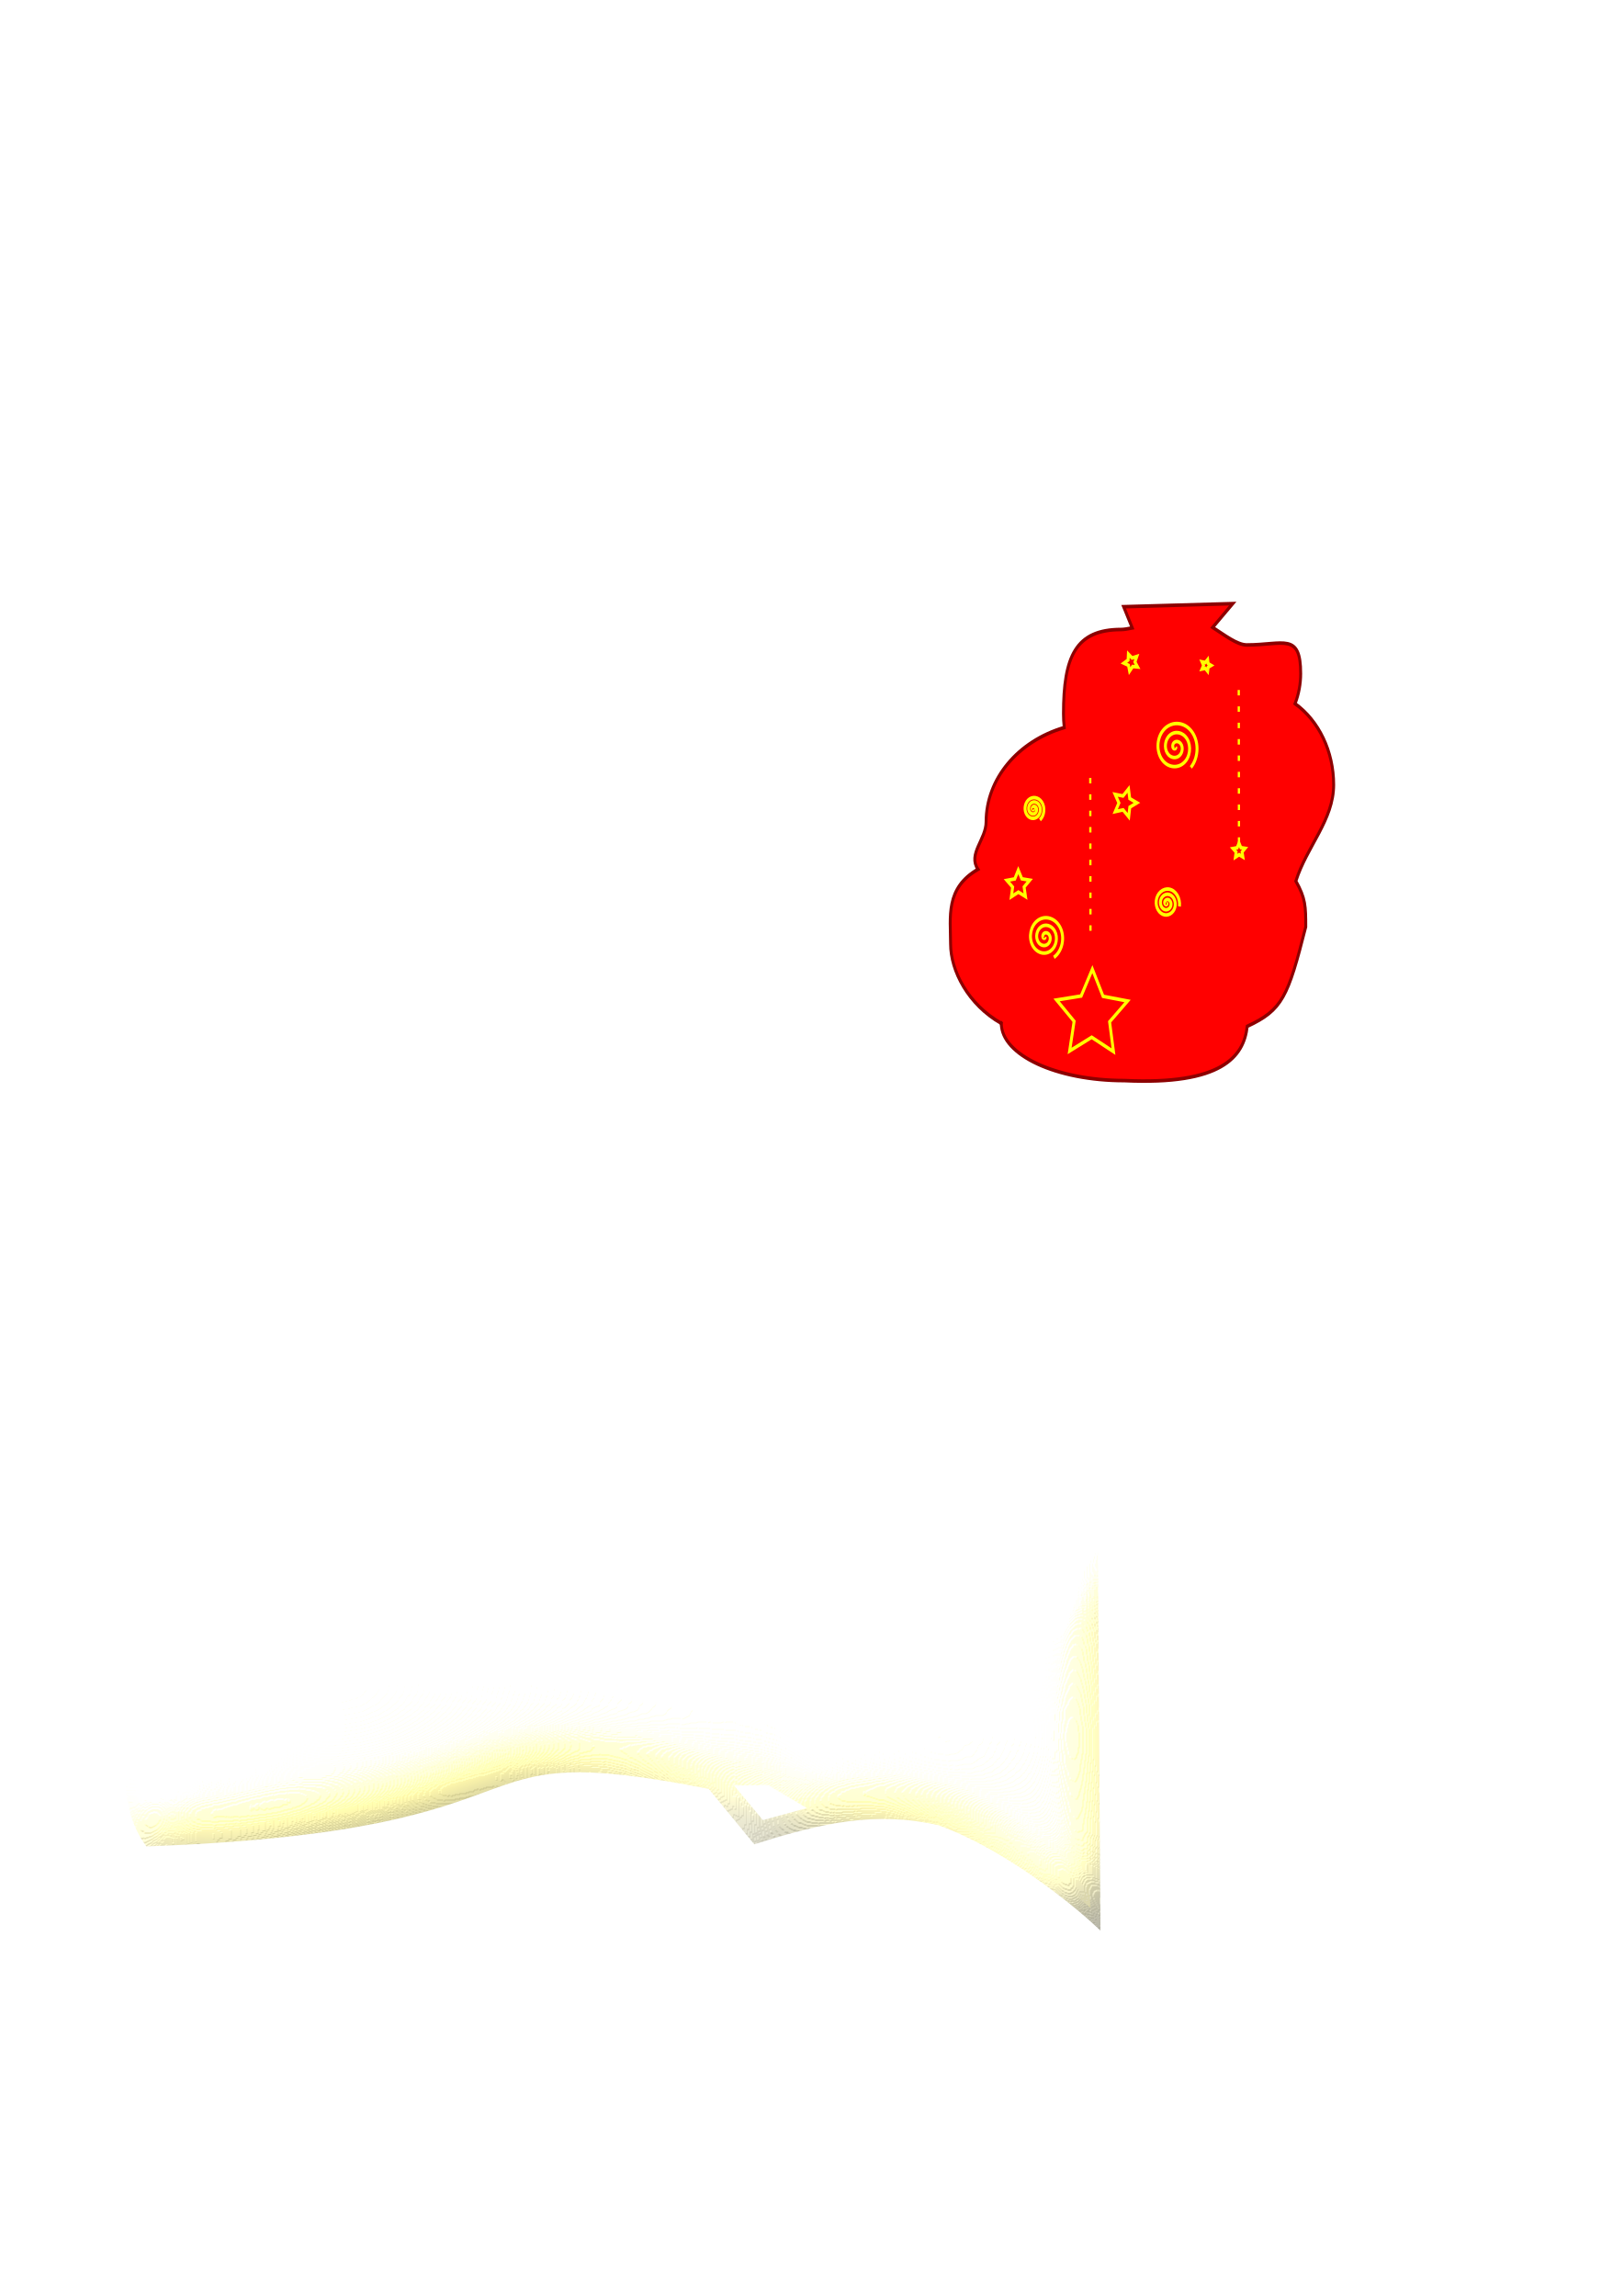
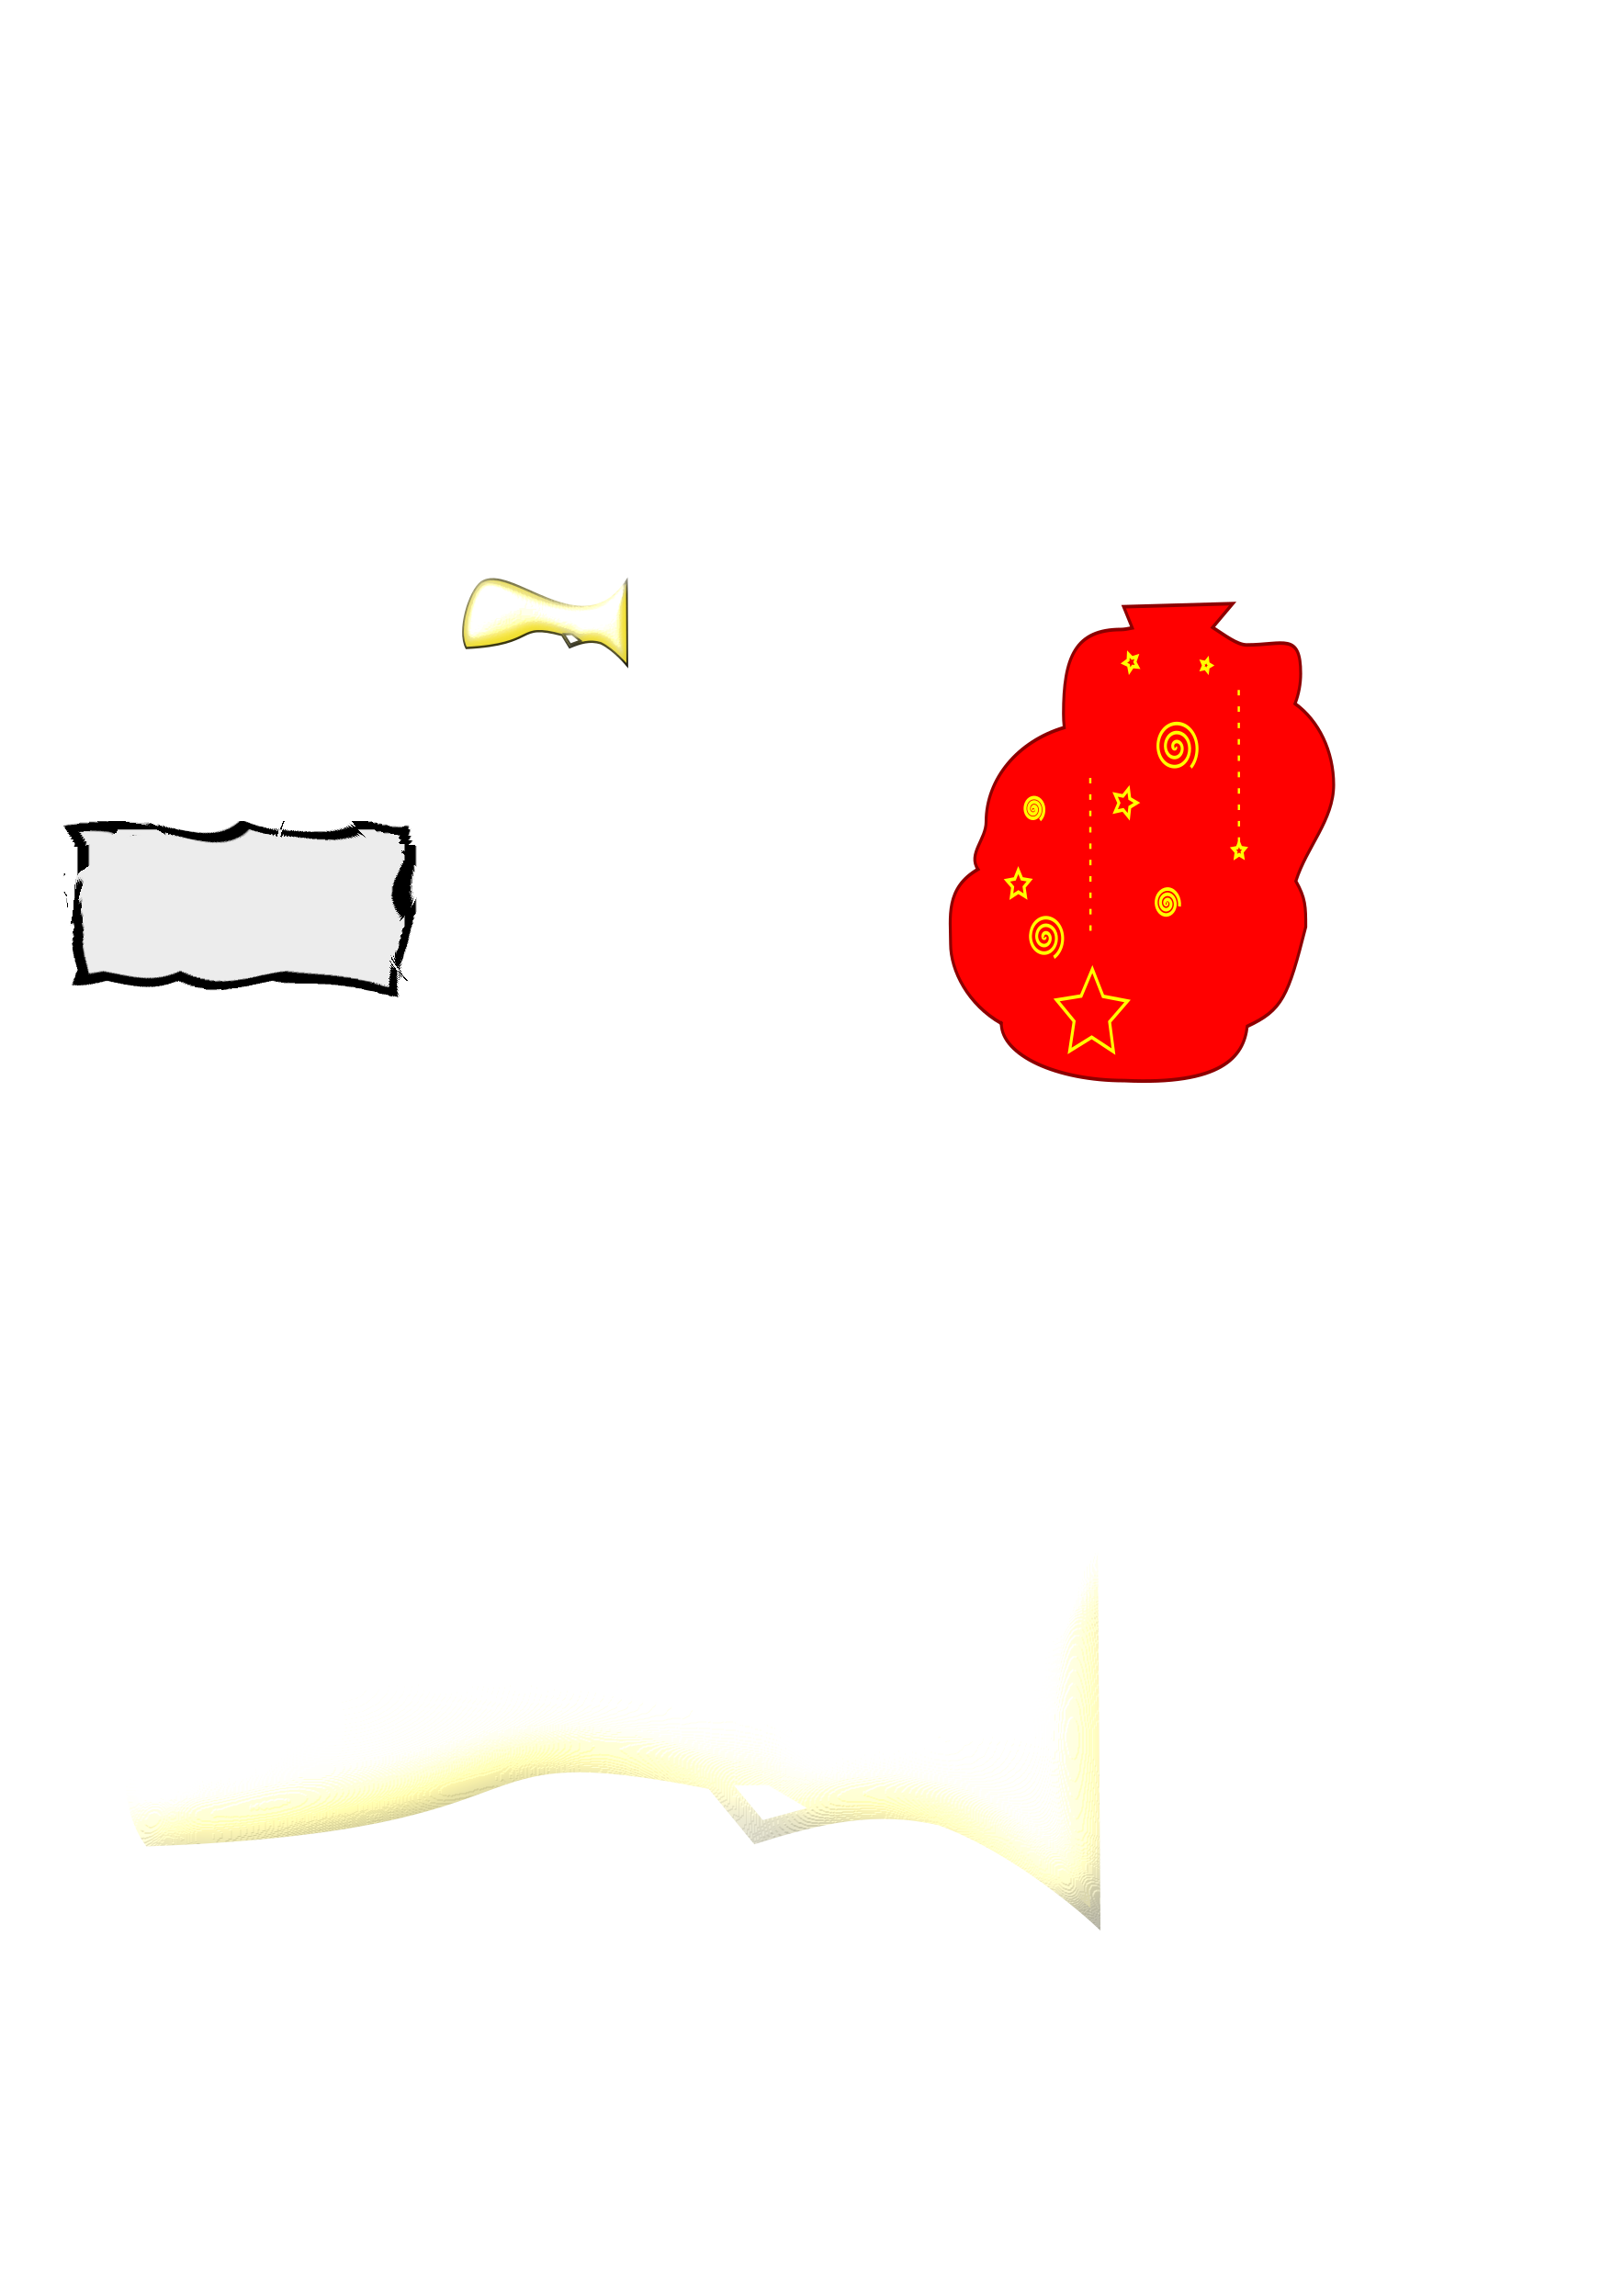
- <svg xmlns="http://www.w3.org/2000/svg" width="210mm" height="297mm" viewBox="0 0 210 297" version="1.1" id="svg8">
+ <svg xmlns="http://www.w3.org/2000/svg" id="svg8" version="1.1" viewBox="0 0 210 297" height="297mm" width="210mm">
  <defs id="defs2">
-     <filter height="1.5" width="1.5" y="-0.25" x="-0.25" id="filter58" style="color-interpolation-filters:sRGB;">
-       <feBlend id="feBlend28" in2="SourceGraphic" result="blend" mode="normal" />
-       <feGaussianBlur id="feGaussianBlur30" result="blur1" stdDeviation="3" in="blend" />
-       <feColorMatrix id="feColorMatrix32" result="color1" values="1 0 0 0 0 0 1 0 0 0 0 0 1 0 0 0 0 0 50 0" />
-       <feComponentTransfer id="feComponentTransfer40" result="component1">
-         <feFuncR id="feFuncR34" tableValues="0 0.3 0.3 0.3 0.3 0.6 0.6 0.6 0.6 1 1" type="discrete" />
-         <feFuncG id="feFuncG36" tableValues="0 0.3 0.3 0.3 0.3 0.6 0.6 0.6 0.6 1 1" type="discrete" />
-         <feFuncB id="feFuncB38" tableValues="0 0.3 0.3 0.3 0.3 0.6 0.6 0.6 0.6 1 1" type="discrete" />
+     <filter style="color-interpolation-filters:sRGB;" id="filter58" x="-0.25" y="-0.25" width="1.5" height="1.5">
+       <feBlend mode="normal" result="blend" in2="SourceGraphic" id="feBlend28" />
+       <feGaussianBlur in="blend" stdDeviation="3" result="blur1" id="feGaussianBlur30" />
+       <feColorMatrix values="1 0 0 0 0 0 1 0 0 0 0 0 1 0 0 0 0 0 50 0" result="color1" id="feColorMatrix32" />
+       <feComponentTransfer result="component1" id="feComponentTransfer40">
+         <feFuncR type="discrete" tableValues="0 0.3 0.3 0.3 0.3 0.6 0.6 0.6 0.6 1 1" id="feFuncR34" />
+         <feFuncG type="discrete" tableValues="0 0.3 0.3 0.3 0.3 0.6 0.6 0.6 0.6 1 1" id="feFuncG36" />
+         <feFuncB type="discrete" tableValues="0 0.3 0.3 0.3 0.3 0.6 0.6 0.6 0.6 1 1" id="feFuncB38" />
      </feComponentTransfer>
-       <feGaussianBlur id="feGaussianBlur42" result="blur2" stdDeviation="3" in="component1" />
-       <feColorMatrix id="feColorMatrix44" result="color2" values="1 0 0 0 0 0 1 0 0 0 0 0 1 0 0 0 0 0 50 0" />
-       <feComponentTransfer id="feComponentTransfer52" result="component2" in="color2">
-         <feFuncR id="feFuncR46" tableValues="0 1 1 1 0 0 0 1 1 1 0 0 0 1 1 1 0 0 0 1" type="table" />
-         <feFuncG id="feFuncG48" tableValues="0 1 1 1 0 0 0 1 1 1 0 0 0 1 1 1 0 0 0 1" type="table" />
-         <feFuncB id="feFuncB50" tableValues="0 1 1 1 0 0 0 1 1 1 0 0 0 1 1 1 0 0 0 1" type="table" />
+       <feGaussianBlur in="component1" stdDeviation="3" result="blur2" id="feGaussianBlur42" />
+       <feColorMatrix values="1 0 0 0 0 0 1 0 0 0 0 0 1 0 0 0 0 0 50 0" result="color2" id="feColorMatrix44" />
+       <feComponentTransfer in="color2" result="component2" id="feComponentTransfer52">
+         <feFuncR type="table" tableValues="0 1 1 1 0 0 0 1 1 1 0 0 0 1 1 1 0 0 0 1" id="feFuncR46" />
+         <feFuncG type="table" tableValues="0 1 1 1 0 0 0 1 1 1 0 0 0 1 1 1 0 0 0 1" id="feFuncG48" />
+         <feFuncB type="table" tableValues="0 1 1 1 0 0 0 1 1 1 0 0 0 1 1 1 0 0 0 1" id="feFuncB50" />
      </feComponentTransfer>
-       <feComposite id="feComposite54" result="composite1" k2="1" operator="arithmetic" k3="1" in2="blur2" in="component2" />
-       <feComposite id="feComposite56" result="fbSourceGraphic" operator="in" in2="SourceGraphic" in="composite1" />
-       <feColorMatrix id="feColorMatrix60" values="0 0 0 -1 0 0 0 0 -1 0 0 0 0 -1 0 0 0 0 1 0" in="fbSourceGraphic" result="fbSourceGraphicAlpha" />
-       <feBlend in="fbSourceGraphic" result="blend" mode="normal" id="feBlend62" in2="fbSourceGraphicAlpha" />
-       <feGaussianBlur result="blur1" stdDeviation="3" in="blend" id="feGaussianBlur64" />
-       <feColorMatrix result="color1" values="1 0 0 0 0 0 1 0 0 0 0 0 1 0 0 0 0 0 50 0" id="feColorMatrix66" />
-       <feComponentTransfer result="component1" id="feComponentTransfer68">
-         <feFuncR tableValues="0 0.3 0.3 0.3 0.3 0.6 0.6 0.6 0.6 1 1" type="discrete" id="feFuncR70" />
-         <feFuncG tableValues="0 0.3 0.3 0.3 0.3 0.6 0.6 0.6 0.6 1 1" type="discrete" id="feFuncG72" />
-         <feFuncB tableValues="0 0.3 0.3 0.3 0.3 0.6 0.6 0.6 0.6 1 1" type="discrete" id="feFuncB74" />
+       <feComposite in="component2" in2="blur2" k3="1" operator="arithmetic" k2="1" result="composite1" id="feComposite54" />
+       <feComposite in="composite1" in2="SourceGraphic" operator="in" result="fbSourceGraphic" id="feComposite56" />
+       <feColorMatrix result="fbSourceGraphicAlpha" in="fbSourceGraphic" values="0 0 0 -1 0 0 0 0 -1 0 0 0 0 -1 0 0 0 0 1 0" id="feColorMatrix60" />
+       <feBlend in2="fbSourceGraphicAlpha" id="feBlend62" mode="normal" result="blend" in="fbSourceGraphic" />
+       <feGaussianBlur id="feGaussianBlur64" in="blend" stdDeviation="3" result="blur1" />
+       <feColorMatrix id="feColorMatrix66" values="1 0 0 0 0 0 1 0 0 0 0 0 1 0 0 0 0 0 50 0" result="color1" />
+       <feComponentTransfer id="feComponentTransfer68" result="component1">
+         <feFuncR id="feFuncR70" type="discrete" tableValues="0 0.3 0.3 0.3 0.3 0.6 0.6 0.6 0.6 1 1" />
+         <feFuncG id="feFuncG72" type="discrete" tableValues="0 0.3 0.3 0.3 0.3 0.6 0.6 0.6 0.6 1 1" />
+         <feFuncB id="feFuncB74" type="discrete" tableValues="0 0.3 0.3 0.3 0.3 0.6 0.6 0.6 0.6 1 1" />
      </feComponentTransfer>
-       <feGaussianBlur result="blur2" stdDeviation="3" in="component1" id="feGaussianBlur76" />
-       <feColorMatrix result="color2" values="1 0 0 0 0 0 1 0 0 0 0 0 1 0 0 0 0 0 50 0" id="feColorMatrix78" />
-       <feComponentTransfer result="component2" in="color2" id="feComponentTransfer80">
-         <feFuncR tableValues="0 1 1 1 0 0 0 1 1 1 0 0 0 1 1 1 0 0 0 1" type="table" id="feFuncR82" />
-         <feFuncG tableValues="0 1 1 1 0 0 0 1 1 1 0 0 0 1 1 1 0 0 0 1" type="table" id="feFuncG84" />
-         <feFuncB tableValues="0 1 1 1 0 0 0 1 1 1 0 0 0 1 1 1 0 0 0 1" type="table" id="feFuncB86" />
+       <feGaussianBlur id="feGaussianBlur76" in="component1" stdDeviation="3" result="blur2" />
+       <feColorMatrix id="feColorMatrix78" values="1 0 0 0 0 0 1 0 0 0 0 0 1 0 0 0 0 0 50 0" result="color2" />
+       <feComponentTransfer id="feComponentTransfer80" in="color2" result="component2">
+         <feFuncR id="feFuncR82" type="table" tableValues="0 1 1 1 0 0 0 1 1 1 0 0 0 1 1 1 0 0 0 1" />
+         <feFuncG id="feFuncG84" type="table" tableValues="0 1 1 1 0 0 0 1 1 1 0 0 0 1 1 1 0 0 0 1" />
+         <feFuncB id="feFuncB86" type="table" tableValues="0 1 1 1 0 0 0 1 1 1 0 0 0 1 1 1 0 0 0 1" />
      </feComponentTransfer>
-       <feComposite result="composite1" k2="1" operator="arithmetic" k3="1" in="component2" id="feComposite88" in2="blur2" />
-       <feComposite result="fbSourceGraphic" operator="in" in="composite1" id="feComposite90" in2="fbSourceGraphic" />
-       <feColorMatrix id="feColorMatrix92" values="0 0 0 -1 0 0 0 0 -1 0 0 0 0 -1 0 0 0 0 1 0" in="fbSourceGraphic" result="fbSourceGraphicAlpha" />
-       <feFlood in="fbSourceGraphic" flood-opacity="1" flood-color="rgb(253,112,174)" result="result4" id="feFlood94" />
-       <feGaussianBlur stdDeviation="15" in="fbSourceGraphicAlpha" result="result1" id="feGaussianBlur96" />
-       <feComposite operator="arithmetic" k2="4" k4="-2" result="result3" in="result1" id="feComposite98" in2="result4" />
-       <feColorMatrix values="1 0 0 0 0 0 1 0 0 0 0 0 1 0 0 0 0 0 10 -3" result="result2" id="feColorMatrix100" />
-       <feComposite result="fbSourceGraphic" in="result4" operator="in" id="feComposite102" in2="result2" />
-       <feBlend result="result5" mode="normal" in="fbSourceGraphic" id="feBlend104" in2="fbSourceGraphic" />
+       <feComposite in2="blur2" id="feComposite88" in="component2" k3="1" operator="arithmetic" k2="1" result="composite1" />
+       <feComposite in2="fbSourceGraphic" id="feComposite90" in="composite1" operator="in" result="fbSourceGraphic" />
+       <feColorMatrix result="fbSourceGraphicAlpha" in="fbSourceGraphic" values="0 0 0 -1 0 0 0 0 -1 0 0 0 0 -1 0 0 0 0 1 0" id="feColorMatrix92" />
+       <feFlood id="feFlood94" result="result4" flood-color="rgb(253,112,174)" flood-opacity="1" in="fbSourceGraphic" />
+       <feGaussianBlur id="feGaussianBlur96" result="result1" in="fbSourceGraphicAlpha" stdDeviation="15" />
+       <feComposite in2="result4" id="feComposite98" in="result1" result="result3" k4="-2" k2="4" operator="arithmetic" />
+       <feColorMatrix id="feColorMatrix100" result="result2" values="1 0 0 0 0 0 1 0 0 0 0 0 1 0 0 0 0 0 10 -3" />
+       <feComposite in2="result2" id="feComposite102" operator="in" in="result4" result="fbSourceGraphic" />
+       <feBlend in2="fbSourceGraphic" id="feBlend104" in="fbSourceGraphic" mode="normal" result="result5" />
    </filter>
-     <filter id="filter1384" style="color-interpolation-filters:sRGB;">
-       <feGaussianBlur id="feGaussianBlur1364" in="SourceGraphic" stdDeviation="8" result="result6" />
-       <feComposite id="feComposite1366" result="result10" operator="xor" in="result6" in2="SourceGraphic" />
-       <feGaussianBlur id="feGaussianBlur1368" stdDeviation="8" result="result2" />
-       <feComposite id="feComposite1370" result="result91" in="result10" operator="atop" in2="SourceGraphic" />
-       <feComposite id="feComposite1372" in2="result91" operator="xor" in="result2" result="result4" />
-       <feGaussianBlur id="feGaussianBlur1374" stdDeviation="4" result="result3" in="result4" />
-       <feSpecularLighting id="feSpecularLighting1378" surfaceScale="18" specularConstant="1.1" specularExponent="5" result="result5">
-         <feDistantLight id="feDistantLight1376" elevation="55" azimuth="235" />
+     <filter style="color-interpolation-filters:sRGB;" id="filter1384">
+       <feGaussianBlur result="result6" stdDeviation="8" in="SourceGraphic" id="feGaussianBlur1364" />
+       <feComposite in2="SourceGraphic" in="result6" operator="xor" result="result10" id="feComposite1366" />
+       <feGaussianBlur result="result2" stdDeviation="8" id="feGaussianBlur1368" />
+       <feComposite in2="SourceGraphic" operator="atop" in="result10" result="result91" id="feComposite1370" />
+       <feComposite result="result4" in="result2" operator="xor" in2="result91" id="feComposite1372" />
+       <feGaussianBlur in="result4" result="result3" stdDeviation="4" id="feGaussianBlur1374" />
+       <feSpecularLighting result="result5" specularExponent="5" specularConstant="1.1" surfaceScale="18" id="feSpecularLighting1378">
+         <feDistantLight azimuth="235" elevation="55" id="feDistantLight1376" />
      </feSpecularLighting>
-       <feComposite id="feComposite1380" k1="0.5" in2="result5" result="result7" operator="arithmetic" k2="0.5" k3="1.1" in="result3" />
-       <feComposite id="feComposite1382" result="result8" in2="SourceGraphic" operator="atop" in="result7" />
+       <feComposite in="result3" k3="1.1" k2="0.5" operator="arithmetic" result="result7" in2="result5" k1="0.5" id="feComposite1380" />
+       <feComposite in="result7" operator="atop" in2="SourceGraphic" result="result8" id="feComposite1382" />
+     </filter>
+     <filter id="filter1041" style="color-interpolation-filters:sRGB;">
+       <feMorphology id="feMorphology1035" result="result0" in="SourceGraphic" radius="2" />
+       <feTurbulence id="feTurbulence1037" result="result91" baseFrequency="0.078" numOctaves="1" />
+       <feDisplacementMap id="feDisplacementMap1039" in2="result91" yChannelSelector="G" xChannelSelector="R" scale="6.3" in="result0" />
    </filter>
  </defs>
  <g id="layer1">
-     <g transform="matrix(1.427689,0,0,1.738923,73.63088,-76.58047)" id="g1043">
-       <rect style="fill:none;stroke:none;stroke-width:0.253;stroke-miterlimit:4;stroke-dasharray:0.506, 1.013;stroke-dashoffset:0" id="rect997" width="42.989" height="42.3" x="29.986" y="85.604" />
-       <path id="path113" style="fill:#ff0000;fill-rule:evenodd;stroke:#8c0000;stroke-width:0.265;stroke-miterlimit:4;stroke-dasharray:none;stroke-opacity:1" d="m 60.099,88.942 -9.883,0.229 0.782,1.579 c -0.397,0.066 -0.755,0.117 -1.003,0.117 -4.157,4.8e-5 -5.229,2.043 -5.229,6.263 1.9e-5,0.344 0.023,0.689 0.069,1.03 -4.233,1.024 -7.078,3.844 -7.078,7.014 -6.3e-5,1.323 -1.684,2.392 -0.736,3.532 -2.987,1.411 -2.482,3.553 -2.482,5.546 1.88e-4,1.996 1.578,4.492 4.573,5.906 0.009,-0.043 0.023,-0.076 0.023,0.012 -2.65e-4,2.348 4.99,4.252 11.147,4.252 8.809,0.345 10.83,-1.775 11.132,-4.036 3.205,-1.224 3.692,-2.195 5.301,-7.398 -1.6e-5,-1.534 -0.011,-2.117 -0.896,-3.407 1.01,-2.604 3.424,-4.547 3.424,-7.165 1e-5,-2.464 -1.325,-4.75 -3.497,-6.033 0.336,-0.706 0.509,-1.469 0.509,-2.241 2.6e-5,-3.078 -1.552,-2.126 -4.883,-2.126 -0.868,4.5e-5 -2.02,-0.741 -3.09,-1.305 z M 39.137,120.171 c -0.008,-0.004 -0.015,-0.008 -0.023,-0.012 -0.011,0.052 -0.016,0.118 0.023,0.012 z" />
-       <path d="m 54.928,99.629 c 0.069,0.075 -0.067,0.13 -0.124,0.115 -0.156,-0.041 -0.173,-0.244 -0.105,-0.364 0.122,-0.214 0.417,-0.228 0.603,-0.096 0.274,0.194 0.284,0.591 0.086,0.843 -0.264,0.335 -0.767,0.341 -1.082,0.077 -0.397,-0.333 -0.399,-0.943 -0.067,-1.321 0.402,-0.459 1.119,-0.457 1.561,-0.057 0.521,0.47 0.514,1.295 0.048,1.8 -0.539,0.583 -1.472,0.572 -2.04,0.038 -0.645,-0.607 -0.63,-1.648 -0.029,-2.279 0.675,-0.707 1.825,-0.688 2.518,-0.019 0.77,0.743 0.746,2.002 0.01,2.758" style="fill:#ff0000;fill-rule:evenodd;stroke:#ffff00;stroke-width:0.265" id="path144" />
-       <path d="m 41.713,109.511 -0.515,0.509 0.128,0.713 -0.643,-0.332 -0.638,0.342 0.117,-0.714 -0.522,-0.501 0.716,-0.11 0.315,-0.652 0.325,0.647 z" style="fill:#ff0000;stroke:#ffff00;stroke-width:0.265" id="path146" />
-       <path d="m 49.297,122.267 -1.974,-1.068 -1.999,1.02 0.406,-2.207 -1.588,-1.586 2.225,-0.296 1.017,-2 0.969,2.024 2.217,0.349 -1.626,1.547 z" style="fill:#ff0000;stroke:#ffff00;stroke-width:0.265" id="path148" />
-       <path d="m 50.676,104.8 -0.509,-0.515 -0.713,0.128 0.332,-0.643 -0.342,-0.638 0.714,0.117 0.501,-0.522 0.11,0.716 0.652,0.315 -0.647,0.325 z" style="fill:#ff0000;stroke:#ffff00;stroke-width:0.265" id="path150" />
-       <path d="m 58.146,93.539 -0.274,0.135 -0.044,0.302 -0.213,-0.219 -0.301,0.052 0.142,-0.27 -0.142,-0.27 0.301,0.052 0.213,-0.219 0.044,0.302 z" style="fill:#ff0000;stroke:#ffff00;stroke-width:0.265" id="path154" />
-       <path d="m 51.481,93.654 -0.443,-0.036 -0.281,0.345 -0.102,-0.433 -0.415,-0.161 0.38,-0.231 0.025,-0.444 0.337,0.29 0.43,-0.113 -0.172,0.41 z" style="fill:#ff0000;stroke:#ffff00;stroke-width:0.265" id="path156" />
-       <path d="m 61.018,107.788 -0.34,-0.172 -0.335,0.183 0.059,-0.377 -0.277,-0.262 0.377,-0.061 0.164,-0.345 0.174,0.34 0.378,0.049 -0.269,0.27 z" style="fill:#ff0000;stroke:#ffff00;stroke-width:0.265" id="path158" />
-       <path d="m 43.092,113.763 c 0.04,0.075 -0.081,0.091 -0.124,0.067 -0.118,-0.066 -0.089,-0.233 -0.01,-0.316 0.143,-0.148 0.384,-0.098 0.508,0.048 0.181,0.214 0.107,0.537 -0.105,0.699 -0.283,0.216 -0.691,0.117 -0.891,-0.163 -0.251,-0.352 -0.127,-0.845 0.22,-1.082 0.42,-0.287 0.999,-0.137 1.274,0.278 0.323,0.488 0.147,1.154 -0.335,1.465 -0.556,0.359 -1.309,0.157 -1.657,-0.393 -0.395,-0.624 -0.167,-1.463 0.45,-1.848 0.692,-0.432 1.618,-0.177 2.04,0.508 0.468,0.76 0.188,1.773 -0.565,2.231" style="fill:none;fill-rule:evenodd;stroke:#ffff00;stroke-width:0.265" id="path160" />
-       <path d="m 42.058,104.226 c 0.029,0.04 -0.04,0.059 -0.067,0.048 -0.073,-0.029 -0.069,-0.128 -0.029,-0.182 0.072,-0.096 0.215,-0.085 0.297,-0.01 0.12,0.11 0.101,0.302 -0.01,0.412 -0.148,0.146 -0.391,0.118 -0.527,-0.029 -0.171,-0.185 -0.135,-0.479 0.048,-0.642 0.222,-0.197 0.568,-0.152 0.757,0.067 0.223,0.259 0.17,0.656 -0.086,0.871 -0.295,0.248 -0.745,0.187 -0.986,-0.105 -0.274,-0.332 -0.204,-0.834 0.124,-1.101 0.369,-0.3 0.922,-0.221 1.216,0.144 0.326,0.405 0.239,1.011 -0.163,1.331" style="fill:none;fill-rule:evenodd;stroke:#ffff00;stroke-width:0.265" id="path162" />
-       <path style="fill:none;stroke:#ffff00;stroke-width:0.203;stroke-linecap:butt;stroke-linejoin:miter;stroke-miterlimit:4;stroke-dasharray:0.406, 0.812;stroke-dashoffset:0;stroke-opacity:1" d="m 47.194,101.909 0.02,11.389" id="path166" />
-       <path id="path991" d="m 60.645,95.365 0.02,11.389" style="fill:none;stroke:#ffff00;stroke-width:0.203;stroke-linecap:butt;stroke-linejoin:miter;stroke-miterlimit:4;stroke-dasharray:0.406, 0.812;stroke-dashoffset:0;stroke-opacity:1" />
-       <path d="m 54.124,111.235 c 0.058,0.011 0.013,0.083 -0.019,0.096 -0.087,0.034 -0.164,-0.055 -0.172,-0.134 -0.016,-0.141 0.117,-0.247 0.249,-0.249 0.194,-0.002 0.333,0.179 0.326,0.364 -0.01,0.246 -0.242,0.419 -0.479,0.402 -0.298,-0.021 -0.505,-0.305 -0.479,-0.594 0.032,-0.35 0.367,-0.592 0.709,-0.555 0.402,0.043 0.679,0.43 0.632,0.824 -0.054,0.454 -0.493,0.765 -0.938,0.709 -0.506,-0.065 -0.852,-0.555 -0.785,-1.053 0.075,-0.559 0.618,-0.939 1.168,-0.862 0.611,0.086 1.026,0.681 0.938,1.283" style="fill:none;fill-rule:evenodd;stroke:#ffff00;stroke-width:0.265" id="path993" />
+     <g id="g1043" transform="matrix(1.427689,0,0,1.738923,73.63088,-76.58047)">
+       <rect y="85.604" x="29.986" height="42.3" width="42.989" id="rect997" style="fill:none;stroke:none;stroke-width:0.253;stroke-miterlimit:4;stroke-dasharray:0.506, 1.013;stroke-dashoffset:0" />
+       <path d="m 60.099,88.942 -9.883,0.229 0.782,1.579 c -0.397,0.066 -0.755,0.117 -1.003,0.117 -4.157,4.8e-5 -5.229,2.043 -5.229,6.263 1.9e-5,0.344 0.023,0.689 0.069,1.03 -4.233,1.024 -7.078,3.844 -7.078,7.014 -6.3e-5,1.323 -1.684,2.392 -0.736,3.532 -2.987,1.411 -2.482,3.553 -2.482,5.546 1.88e-4,1.996 1.578,4.492 4.573,5.906 0.009,-0.043 0.023,-0.076 0.023,0.012 -2.65e-4,2.348 4.99,4.252 11.147,4.252 8.809,0.345 10.83,-1.775 11.132,-4.036 3.205,-1.224 3.692,-2.195 5.301,-7.398 -1.6e-5,-1.534 -0.011,-2.117 -0.896,-3.407 1.01,-2.604 3.424,-4.547 3.424,-7.165 1e-5,-2.464 -1.325,-4.75 -3.497,-6.033 0.336,-0.706 0.509,-1.469 0.509,-2.241 2.6e-5,-3.078 -1.552,-2.126 -4.883,-2.126 -0.868,4.5e-5 -2.02,-0.741 -3.09,-1.305 z M 39.137,120.171 c -0.008,-0.004 -0.015,-0.008 -0.023,-0.012 -0.011,0.052 -0.016,0.118 0.023,0.012 z" style="fill:#ff0000;fill-rule:evenodd;stroke:#8c0000;stroke-width:0.265;stroke-miterlimit:4;stroke-dasharray:none;stroke-opacity:1" id="path113" />
+       <path id="path144" style="fill:#ff0000;fill-rule:evenodd;stroke:#ffff00;stroke-width:0.265" d="m 54.928,99.629 c 0.069,0.075 -0.067,0.13 -0.124,0.115 -0.156,-0.041 -0.173,-0.244 -0.105,-0.364 0.122,-0.214 0.417,-0.228 0.603,-0.096 0.274,0.194 0.284,0.591 0.086,0.843 -0.264,0.335 -0.767,0.341 -1.082,0.077 -0.397,-0.333 -0.399,-0.943 -0.067,-1.321 0.402,-0.459 1.119,-0.457 1.561,-0.057 0.521,0.47 0.514,1.295 0.048,1.8 -0.539,0.583 -1.472,0.572 -2.04,0.038 -0.645,-0.607 -0.63,-1.648 -0.029,-2.279 0.675,-0.707 1.825,-0.688 2.518,-0.019 0.77,0.743 0.746,2.002 0.01,2.758" />
+       <path id="path146" style="fill:#ff0000;stroke:#ffff00;stroke-width:0.265" d="m 41.713,109.511 -0.515,0.509 0.128,0.713 -0.643,-0.332 -0.638,0.342 0.117,-0.714 -0.522,-0.501 0.716,-0.11 0.315,-0.652 0.325,0.647 z" />
+       <path id="path148" style="fill:#ff0000;stroke:#ffff00;stroke-width:0.265" d="m 49.297,122.267 -1.974,-1.068 -1.999,1.02 0.406,-2.207 -1.588,-1.586 2.225,-0.296 1.017,-2 0.969,2.024 2.217,0.349 -1.626,1.547 z" />
+       <path id="path150" style="fill:#ff0000;stroke:#ffff00;stroke-width:0.265" d="m 50.676,104.8 -0.509,-0.515 -0.713,0.128 0.332,-0.643 -0.342,-0.638 0.714,0.117 0.501,-0.522 0.11,0.716 0.652,0.315 -0.647,0.325 z" />
+       <path id="path154" style="fill:#ff0000;stroke:#ffff00;stroke-width:0.265" d="m 58.146,93.539 -0.274,0.135 -0.044,0.302 -0.213,-0.219 -0.301,0.052 0.142,-0.27 -0.142,-0.27 0.301,0.052 0.213,-0.219 0.044,0.302 z" />
+       <path id="path156" style="fill:#ff0000;stroke:#ffff00;stroke-width:0.265" d="m 51.481,93.654 -0.443,-0.036 -0.281,0.345 -0.102,-0.433 -0.415,-0.161 0.38,-0.231 0.025,-0.444 0.337,0.29 0.43,-0.113 -0.172,0.41 z" />
+       <path id="path158" style="fill:#ff0000;stroke:#ffff00;stroke-width:0.265" d="m 61.018,107.788 -0.34,-0.172 -0.335,0.183 0.059,-0.377 -0.277,-0.262 0.377,-0.061 0.164,-0.345 0.174,0.34 0.378,0.049 -0.269,0.27 z" />
+       <path id="path160" style="fill:none;fill-rule:evenodd;stroke:#ffff00;stroke-width:0.265" d="m 43.092,113.763 c 0.04,0.075 -0.081,0.091 -0.124,0.067 -0.118,-0.066 -0.089,-0.233 -0.01,-0.316 0.143,-0.148 0.384,-0.098 0.508,0.048 0.181,0.214 0.107,0.537 -0.105,0.699 -0.283,0.216 -0.691,0.117 -0.891,-0.163 -0.251,-0.352 -0.127,-0.845 0.22,-1.082 0.42,-0.287 0.999,-0.137 1.274,0.278 0.323,0.488 0.147,1.154 -0.335,1.465 -0.556,0.359 -1.309,0.157 -1.657,-0.393 -0.395,-0.624 -0.167,-1.463 0.45,-1.848 0.692,-0.432 1.618,-0.177 2.04,0.508 0.468,0.76 0.188,1.773 -0.565,2.231" />
+       <path id="path162" style="fill:none;fill-rule:evenodd;stroke:#ffff00;stroke-width:0.265" d="m 42.058,104.226 c 0.029,0.04 -0.04,0.059 -0.067,0.048 -0.073,-0.029 -0.069,-0.128 -0.029,-0.182 0.072,-0.096 0.215,-0.085 0.297,-0.01 0.12,0.11 0.101,0.302 -0.01,0.412 -0.148,0.146 -0.391,0.118 -0.527,-0.029 -0.171,-0.185 -0.135,-0.479 0.048,-0.642 0.222,-0.197 0.568,-0.152 0.757,0.067 0.223,0.259 0.17,0.656 -0.086,0.871 -0.295,0.248 -0.745,0.187 -0.986,-0.105 -0.274,-0.332 -0.204,-0.834 0.124,-1.101 0.369,-0.3 0.922,-0.221 1.216,0.144 0.326,0.405 0.239,1.011 -0.163,1.331" />
+       <path id="path166" d="m 47.194,101.909 0.02,11.389" style="fill:none;stroke:#ffff00;stroke-width:0.203;stroke-linecap:butt;stroke-linejoin:miter;stroke-miterlimit:4;stroke-dasharray:0.406, 0.812;stroke-dashoffset:0;stroke-opacity:1" />
+       <path style="fill:none;stroke:#ffff00;stroke-width:0.203;stroke-linecap:butt;stroke-linejoin:miter;stroke-miterlimit:4;stroke-dasharray:0.406, 0.812;stroke-dashoffset:0;stroke-opacity:1" d="m 60.645,95.365 0.02,11.389" id="path991" />
+       <path id="path993" style="fill:none;fill-rule:evenodd;stroke:#ffff00;stroke-width:0.265" d="m 54.124,111.235 c 0.058,0.011 0.013,0.083 -0.019,0.096 -0.087,0.034 -0.164,-0.055 -0.172,-0.134 -0.016,-0.141 0.117,-0.247 0.249,-0.249 0.194,-0.002 0.333,0.179 0.326,0.364 -0.01,0.246 -0.242,0.419 -0.479,0.402 -0.298,-0.021 -0.505,-0.305 -0.479,-0.594 0.032,-0.35 0.367,-0.592 0.709,-0.555 0.402,0.043 0.679,0.43 0.632,0.824 -0.054,0.454 -0.493,0.765 -0.938,0.709 -0.506,-0.065 -0.852,-0.555 -0.785,-1.053 0.075,-0.559 0.618,-0.939 1.168,-0.862 0.611,0.086 1.026,0.681 0.938,1.283" />
    </g>
-     <path d="m 141.334,199.784 c -33.152,38.749 -88.58,-10.575 -110.833,1.3 -8.958,5.1 -18.201,27.223 -11.237,37.088 55.44,-2.095 36.825,-14.538 72.76,-7.369 l 5.757,7.008 c 8.381,-2.638 15.401,-4.238 23.763,-2.355 10.349,3.749 20.115,12.756 20.115,12.756 z m -41.821,30.457 6.524,3.877 -7.606,2.068 -4.876,-5.85 z" style="fill:#ffec2e;fill-opacity:1;stroke:#000000;stroke-width:1.323;stroke-linecap:butt;stroke-linejoin:miter;stroke-miterlimit:4;stroke-dasharray:none;stroke-opacity:1;filter:url(#filter1384)" id="path1119" />
+     <path id="path1119" style="fill:#ffec2e;fill-opacity:1;stroke:#000000;stroke-width:1.323;stroke-linecap:butt;stroke-linejoin:miter;stroke-miterlimit:4;stroke-dasharray:none;stroke-opacity:1;filter:url(#filter1384)" d="m 141.334,199.784 c -33.152,38.749 -88.58,-10.575 -110.833,1.3 -8.958,5.1 -18.201,27.223 -11.237,37.088 55.44,-2.095 36.825,-14.538 72.76,-7.369 l 5.757,7.008 c 8.381,-2.638 15.401,-4.238 23.763,-2.355 10.349,3.749 20.115,12.756 20.115,12.756 z m -41.821,30.457 6.524,3.877 -7.606,2.068 -4.876,-5.85 z" />
+     <rect transform="matrix(1.110936,0,0,-0.9458434,-20.99268,218.4584)" y="93.079" x="24.361" height="23.212" width="40.219" id="rect1011" style="fill:#ececec;stroke:#000000;stroke-width:1.323;filter:url(#filter1041)" />
+     <path transform="matrix(0.1701741,0,0,0.2280624,62.45892,44.38748)" d="m 109.389,134.514 c -33.152,38.749 -88.58,-10.575 -110.833,1.3 -8.958,5.1 -18.201,27.223 -11.237,37.088 55.44,-2.095 36.825,-14.538 72.76,-7.369 l 5.757,7.008 c 8.381,-2.638 15.401,-4.238 23.763,-2.355 10.349,3.749 20.115,12.756 20.115,12.756 z m -41.821,30.457 6.524,3.877 -7.606,2.068 -4.876,-5.85 z" style="fill:#ffec2e;fill-opacity:1;stroke:#000000;stroke-width:1.323;stroke-linecap:butt;stroke-linejoin:miter;stroke-miterlimit:4;stroke-dasharray:none;stroke-opacity:1;filter:url(#filter1384)" id="path1195" />
  </g>
</svg>
